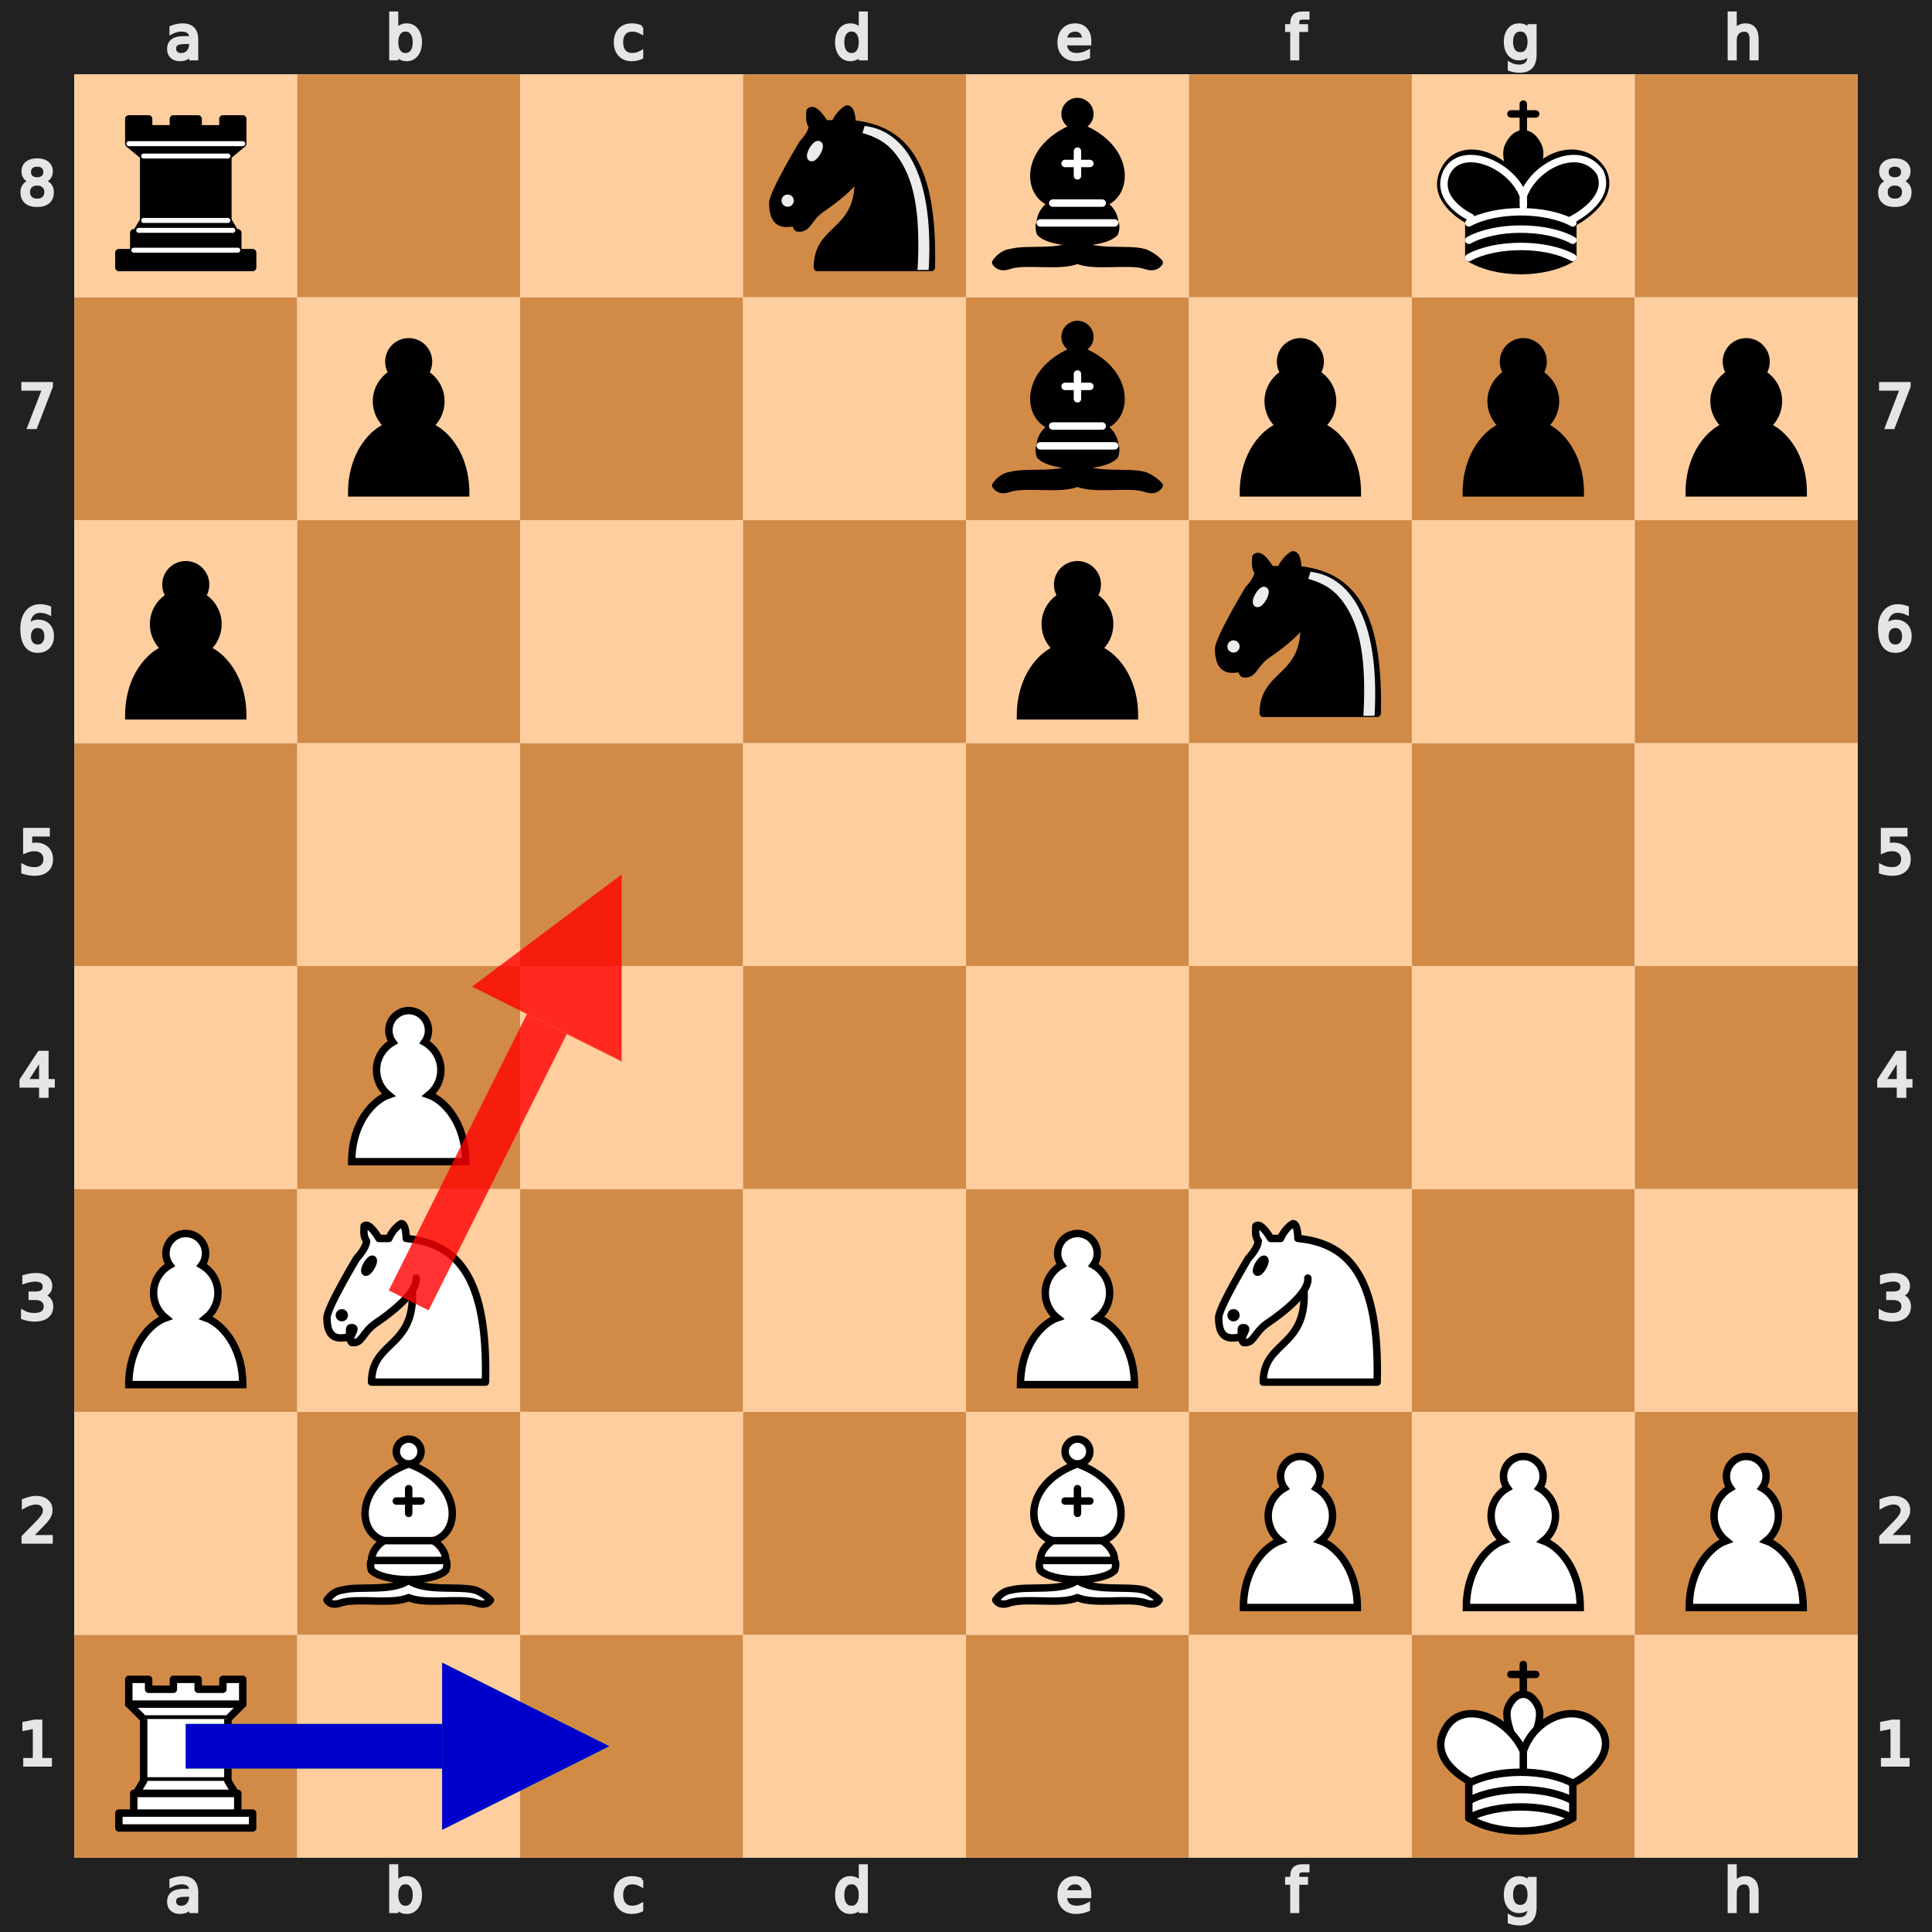
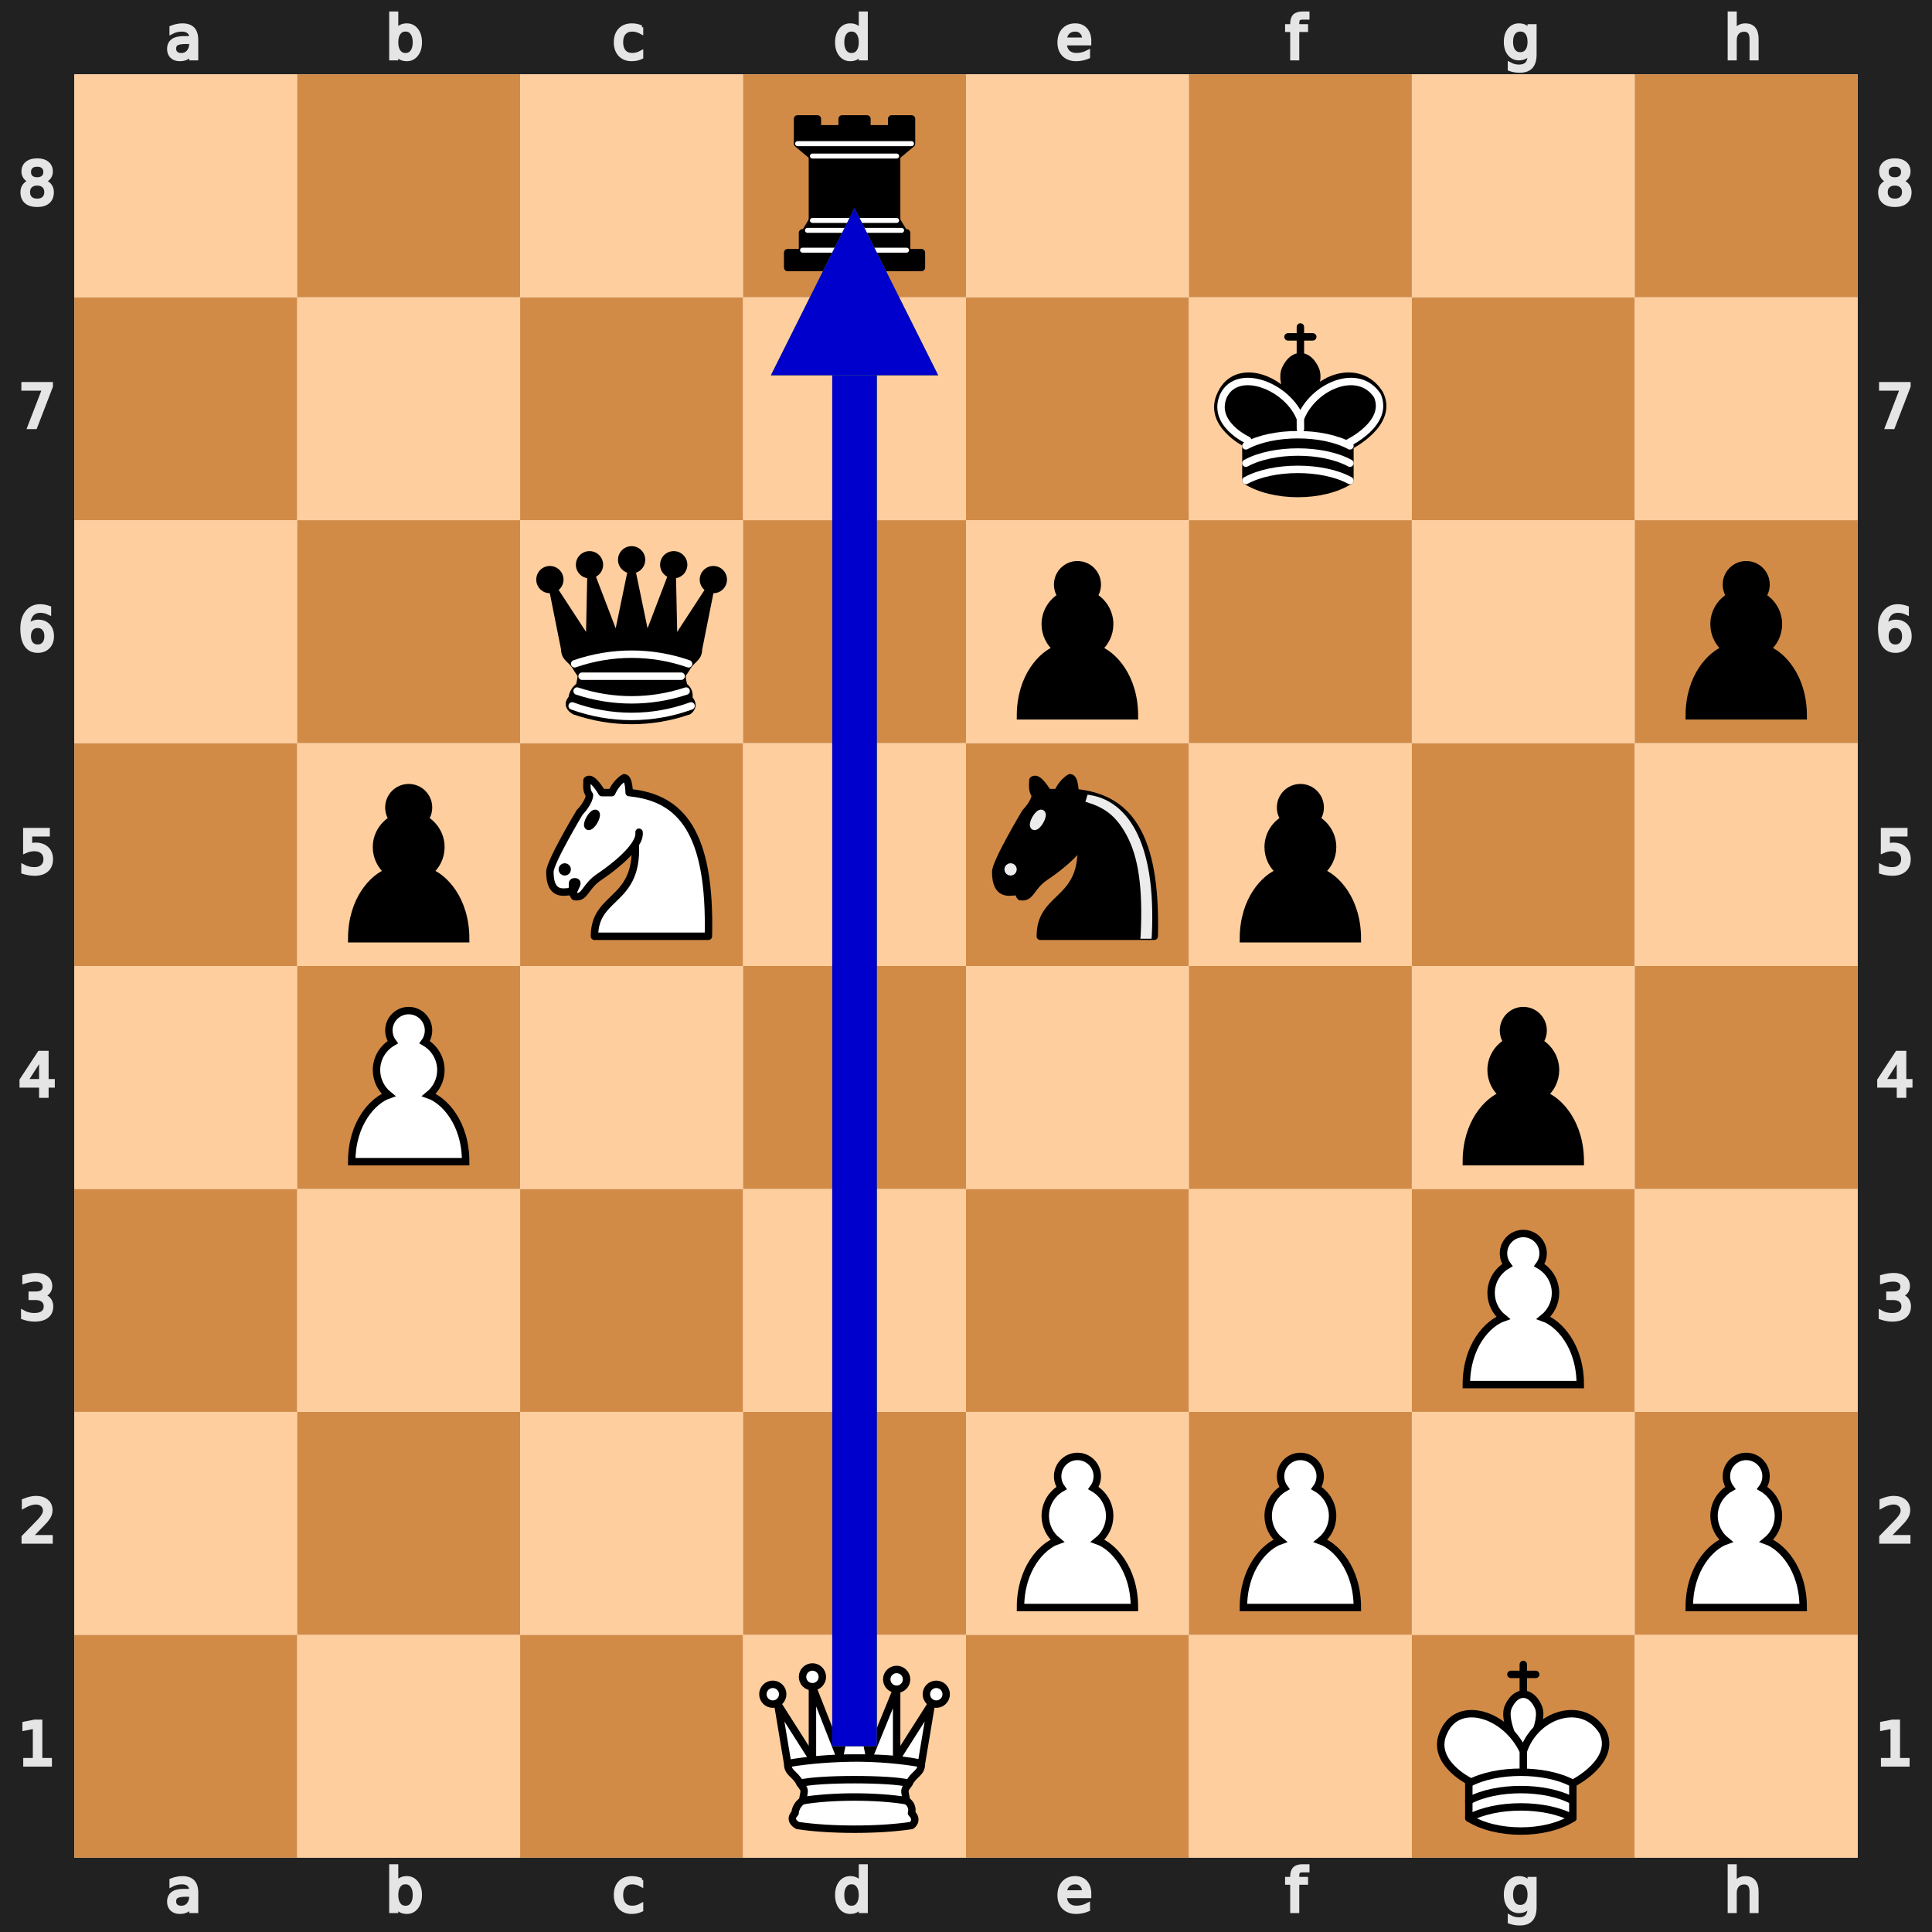
<svg xmlns="http://www.w3.org/2000/svg" xmlns:xlink="http://www.w3.org/1999/xlink" viewBox="0 0 390 390" width="400" height="400">
  <defs>
    <g id="white-pawn" class="white pawn">
      <path d="M22.5 9c-2.21 0-4 1.79-4 4 0 .89.29 1.71.78 2.38C17.33 16.5 16 18.59 16 21c0 2.03.94 3.84 2.41 5.03-3 1.06-7.41 5.55-7.41 13.47h23c0-7.92-4.41-12.41-7.41-13.47 1.47-1.19 2.41-3 2.41-5.03 0-2.41-1.33-4.5-3.28-5.62.49-.67.78-1.49.78-2.38 0-2.21-1.79-4-4-4z" fill="#fff" stroke="#000" stroke-width="1.5" stroke-linecap="round" />
    </g>
    <g id="white-knight" class="white knight" fill="none" fill-rule="evenodd" stroke="#000" stroke-width="1.5" stroke-linecap="round" stroke-linejoin="round">
      <path d="M 22,10 C 32.5,11 38.5,18 38,39 L 15,39 C 15,30 25,32.5 23,18" style="fill:#ffffff; stroke:#000000;" />
      <path d="M 24,18 C 24.38,20.91 18.45,25.37 16,27 C 13,29 13.18,31.34 11,31 C 9.958,30.06 12.41,27.96 11,28 C 10,28 11.19,29.23 10,30 C 9,30 5.997,31 6,26 C 6,24 12,14 12,14 C 12,14 13.89,12.1 14,10.5 C 13.27,9.506 13.5,8.5 13.5,7.5 C 14.5,6.5 16.5,10 16.5,10 L 18.5,10 C 18.5,10 19.28,8.008 21,7 C 22,7 22,10 22,10" style="fill:#ffffff; stroke:#000000;" />
      <path d="M 9.5 25.5 A 0.5 0.5 0 1 1 8.5,25.5 A 0.5 0.5 0 1 1 9.5 25.5 z" style="fill:#000000; stroke:#000000;" />
      <path d="M 15 15.5 A 0.5 1.5 0 1 1 14,15.5 A 0.5 1.5 0 1 1 15 15.5 z" transform="matrix(0.866,0.5,-0.5,0.866,9.693,-5.173)" style="fill:#000000; stroke:#000000;" />
    </g>
-     <g id="white-bishop" class="white bishop" fill="none" fill-rule="evenodd" stroke="#000" stroke-width="1.5" stroke-linecap="round" stroke-linejoin="round">
-       <g fill="#fff" stroke-linecap="butt">
-         <path d="M9 36c3.39-.97 10.11.43 13.5-2 3.39 2.43 10.11 1.03 13.5 2 0 0 1.65.54 3 2-.68.97-1.65.99-3 .5-3.39-.97-10.11.46-13.5-1-3.39 1.46-10.11.03-13.5 1-1.354.49-2.323.47-3-.5 1.354-1.94 3-2 3-2zM15 32c2.5 2.5 12.5 2.5 15 0 .5-1.5 0-2 0-2 0-2.5-2.5-4-2.5-4 5.5-1.5 6-11.5-5-15.5-11 4-10.5 14-5 15.5 0 0-2.5 1.5-2.5 4 0 0-.5.5 0 2zM25 8a2.5 2.5 0 1 1-5 0 2.5 2.5 0 1 1 5 0z" />
-       </g>
-       <path d="M17.5 26h10M15 30h15m-7.5-14.5v5M20 18h5" stroke-linejoin="miter" />
-     </g>
-     <g id="white-rook" class="white rook" fill="#fff" fill-rule="evenodd" stroke="#000" stroke-width="1.5" stroke-linecap="round" stroke-linejoin="round">
-       <path d="M9 39h27v-3H9v3zM12 36v-4h21v4H12zM11 14V9h4v2h5V9h5v2h5V9h4v5" stroke-linecap="butt" />
-       <path d="M34 14l-3 3H14l-3-3" />
-       <path d="M31 17v12.5H14V17" stroke-linecap="butt" stroke-linejoin="miter" />
-       <path d="M31 29.5l1.5 2.5h-20l1.5-2.5" />
-       <path d="M11 14h23" fill="none" stroke-linejoin="miter" />
+     <g id="white-queen" class="white queen" fill="#fff" fill-rule="evenodd" stroke="#000" stroke-width="1.5" stroke-linecap="round" stroke-linejoin="round">
+       <path d="M8 12a2 2 0 1 1-4 0 2 2 0 1 1 4 0zM24.5 7.5a2 2 0 1 1-4 0 2 2 0 1 1 4 0zM41 12a2 2 0 1 1-4 0 2 2 0 1 1 4 0zM16 8.5a2 2 0 1 1-4 0 2 2 0 1 1 4 0zM33 9a2 2 0 1 1-4 0 2 2 0 1 1 4 0z" />
+       <path d="M9 26c8.5-1.5 21-1.5 27 0l2-12-7 11V11l-5.5 13.5-3-15-3 15-5.5-14V25L7 14l2 12zM9 26c0 2 1.5 2 2.5 4 1 1.5 1 1 .5 3.5-1.5 1-1.5 2.5-1.5 2.5-1.5 1.5.5 2.5.5 2.5 6.5 1 16.5 1 23 0 0 0 1.5-1 0-2.5 0 0 .5-1.5-1-2.5-.5-2.5-.5-2 .5-3.5 1-2 2.5-2 2.5-4-8.5-1.5-18.5-1.5-27 0z" stroke-linecap="butt" />
+       <path d="M11.5 30c3.5-1 18.5-1 22 0M12 33.5c6-1 15-1 21 0" fill="none" />
    </g>
    <g id="white-king" class="white king" fill="none" fill-rule="evenodd" stroke="#000" stroke-width="1.5" stroke-linecap="round" stroke-linejoin="round">
      <path d="M22.5 11.63V6M20 8h5" stroke-linejoin="miter" />
      <path d="M22.5 25s4.5-7.5 3-10.5c0 0-1-2.5-3-2.5s-3 2.5-3 2.5c-1.5 3 3 10.5 3 10.5" fill="#fff" stroke-linecap="butt" stroke-linejoin="miter" />
      <path d="M11.5 37c5.5 3.5 15.5 3.5 21 0v-7s9-4.5 6-10.5c-4-6.5-13.5-3.5-16 4V27v-3.5c-3.5-7.5-13-10.5-16-4-3 6 5 10 5 10V37z" fill="#fff" />
      <path d="M11.5 30c5.5-3 15.5-3 21 0m-21 3.5c5.5-3 15.5-3 21 0m-21 3.5c5.5-3 15.5-3 21 0" />
    </g>
    <g id="black-pawn" class="black pawn">
      <path d="M22.5 9c-2.21 0-4 1.79-4 4 0 .89.29 1.71.78 2.38C17.33 16.5 16 18.59 16 21c0 2.03.94 3.84 2.41 5.03-3 1.06-7.41 5.55-7.41 13.47h23c0-7.92-4.41-12.41-7.41-13.47 1.47-1.19 2.41-3 2.41-5.03 0-2.41-1.33-4.5-3.28-5.62.49-.67.78-1.49.78-2.38 0-2.21-1.79-4-4-4z" fill="#000" stroke="#000" stroke-width="1.5" stroke-linecap="round" />
    </g>
    <g id="black-knight" class="black knight" fill="none" fill-rule="evenodd" stroke="#000" stroke-width="1.5" stroke-linecap="round" stroke-linejoin="round">
      <path d="M 22,10 C 32.5,11 38.5,18 38,39 L 15,39 C 15,30 25,32.5 23,18" style="fill:#000000; stroke:#000000;" />
      <path d="M 24,18 C 24.38,20.91 18.45,25.37 16,27 C 13,29 13.18,31.34 11,31 C 9.958,30.06 12.41,27.96 11,28 C 10,28 11.19,29.23 10,30 C 9,30 5.997,31 6,26 C 6,24 12,14 12,14 C 12,14 13.89,12.1 14,10.5 C 13.27,9.506 13.5,8.5 13.5,7.5 C 14.5,6.5 16.5,10 16.5,10 L 18.5,10 C 18.5,10 19.28,8.008 21,7 C 22,7 22,10 22,10" style="fill:#000000; stroke:#000000;" />
      <path d="M 9.5 25.5 A 0.5 0.5 0 1 1 8.5,25.5 A 0.5 0.5 0 1 1 9.5 25.5 z" style="fill:#ececec; stroke:#ececec;" />
      <path d="M 15 15.5 A 0.5 1.5 0 1 1 14,15.5 A 0.5 1.5 0 1 1 15 15.5 z" transform="matrix(0.866,0.5,-0.5,0.866,9.693,-5.173)" style="fill:#ececec; stroke:#ececec;" />
      <path d="M 24.55,10.4 L 24.1,11.85 L 24.6,12 C 27.75,13 30.25,14.49 32.5,18.75 C 34.75,23.01 35.75,29.06 35.25,39 L 35.2,39.5 L 37.45,39.5 L 37.5,39 C 38,28.94 36.62,22.15 34.25,17.66 C 31.88,13.17 28.46,11.02 25.06,10.5 L 24.55,10.4 z " style="fill:#ececec; stroke:none;" />
    </g>
-     <g id="black-bishop" class="black bishop" fill="none" fill-rule="evenodd" stroke="#000" stroke-width="1.5" stroke-linecap="round" stroke-linejoin="round">
-       <path d="M9 36c3.39-.97 10.11.43 13.5-2 3.39 2.43 10.11 1.03 13.5 2 0 0 1.65.54 3 2-.68.97-1.65.99-3 .5-3.39-.97-10.11.46-13.5-1-3.39 1.46-10.11.03-13.5 1-1.354.49-2.323.47-3-.5 1.354-1.94 3-2 3-2zm6-4c2.5 2.5 12.5 2.5 15 0 .5-1.5 0-2 0-2 0-2.5-2.5-4-2.5-4 5.5-1.5 6-11.5-5-15.5-11 4-10.5 14-5 15.5 0 0-2.5 1.5-2.5 4 0 0-.5.5 0 2zM25 8a2.5 2.5 0 1 1-5 0 2.5 2.5 0 1 1 5 0z" fill="#000" stroke-linecap="butt" />
-       <path d="M17.5 26h10M15 30h15m-7.5-14.5v5M20 18h5" stroke="#fff" stroke-linejoin="miter" />
-     </g>
    <g id="black-rook" class="black rook" fill="#000" fill-rule="evenodd" stroke="#000" stroke-width="1.5" stroke-linecap="round" stroke-linejoin="round">
      <path d="M9 39h27v-3H9v3zM12.5 32l1.5-2.5h17l1.5 2.5h-20zM12 36v-4h21v4H12z" stroke-linecap="butt" />
      <path d="M14 29.5v-13h17v13H14z" stroke-linecap="butt" stroke-linejoin="miter" />
      <path d="M14 16.5L11 14h23l-3 2.5H14zM11 14V9h4v2h5V9h5v2h5V9h4v5H11z" stroke-linecap="butt" />
      <path d="M12 35.5h21M13 31.5h19M14 29.5h17M14 16.5h17M11 14h23" fill="none" stroke="#fff" stroke-width="1" stroke-linejoin="miter" />
+     </g>
+     <g id="black-queen" class="black queen" fill="#000" fill-rule="evenodd" stroke="#000" stroke-width="1.5" stroke-linecap="round" stroke-linejoin="round">
+       <g fill="#000" stroke="none">
+         <circle cx="6" cy="12" r="2.75" />
+         <circle cx="14" cy="9" r="2.75" />
+         <circle cx="22.5" cy="8" r="2.75" />
+         <circle cx="31" cy="9" r="2.75" />
+         <circle cx="39" cy="12" r="2.75" />
+       </g>
+       <path d="M9 26c8.5-1.5 21-1.5 27 0l2.5-12.5L31 25l-.3-14.1-5.2 13.6-3-14.5-3 14.5-5.2-13.6L14 25 6.5 13.5 9 26zM9 26c0 2 1.5 2 2.5 4 1 1.5 1 1 .5 3.5-1.5 1-1.5 2.5-1.5 2.5-1.5 1.5.5 2.5.5 2.5 6.5 1 16.5 1 23 0 0 0 1.5-1 0-2.5 0 0 .5-1.5-1-2.5-.5-2.5-.5-2 .5-3.5 1-2 2.5-2 2.5-4-8.5-1.5-18.5-1.5-27 0z" stroke-linecap="butt" />
+       <path d="M11 38.5a35 35 1 0 0 23 0" fill="none" stroke-linecap="butt" />
+       <path d="M11 29a35 35 1 0 1 23 0M12.5 31.5h20M11.5 34.5a35 35 1 0 0 22 0M10.5 37.5a35 35 1 0 0 24 0" fill="none" stroke="#fff" />
    </g>
    <g id="black-king" class="black king" fill="none" fill-rule="evenodd" stroke="#000" stroke-width="1.5" stroke-linecap="round" stroke-linejoin="round">
      <path d="M22.5 11.63V6" stroke-linejoin="miter" />
      <path d="M22.5 25s4.5-7.5 3-10.5c0 0-1-2.5-3-2.5s-3 2.5-3 2.5c-1.5 3 3 10.5 3 10.5" fill="#000" stroke-linecap="butt" stroke-linejoin="miter" />
      <path d="M11.5 37c5.5 3.5 15.5 3.5 21 0v-7s9-4.5 6-10.5c-4-6.5-13.5-3.5-16 4V27v-3.5c-3.5-7.5-13-10.5-16-4-3 6 5 10 5 10V37z" fill="#000" />
      <path d="M20 8h5" stroke-linejoin="miter" />
      <path d="M32 29.5s8.5-4 6.03-9.65C34.15 14 25 18 22.5 24.5l.01 2.1-.01-2.1C20 18 9.906 14 6.997 19.85c-2.497 5.65 4.853 9 4.853 9M11.5 30c5.5-3 15.5-3 21 0m-21 3.5c5.5-3 15.5-3 21 0m-21 3.5c5.5-3 15.5-3 21 0" stroke="#fff" />
    </g>
  </defs>
  <rect x="7.5" y="7.5" width="375" height="375" fill="none" stroke="#212121" stroke-width="15" />
  <g transform="translate(20, 1) scale(0.75, 0.75)" fill="#e5e5e5" stroke="#e5e5e5">
    <path d="M23.328 10.016q-1.742 0-2.414.398-.672.398-.672 1.36 0 .765.5 1.218.508.445 1.375.445 1.196 0 1.914-.843.727-.852.727-2.258v-.32zm2.867-.594v4.992h-1.437v-1.328q-.492.797-1.227 1.18-.734.375-1.797.375-1.343 0-2.14-.75-.79-.758-.79-2.024 0-1.476.985-2.226.992-.75 2.953-.75h2.016V8.75q0-.992-.656-1.531-.649-.547-1.829-.547-.75 0-1.46.18-.711.18-1.368.539V6.062q.79-.304 1.532-.453.742-.156 1.445-.156 1.898 0 2.836.984.937.985.937 2.985z" />
  </g>
  <g transform="translate(20, 375) scale(0.75, 0.75)" fill="#e5e5e5" stroke="#e5e5e5">
    <path d="M23.328 10.016q-1.742 0-2.414.398-.672.398-.672 1.36 0 .765.5 1.218.508.445 1.375.445 1.196 0 1.914-.843.727-.852.727-2.258v-.32zm2.867-.594v4.992h-1.437v-1.328q-.492.797-1.227 1.18-.734.375-1.797.375-1.343 0-2.14-.75-.79-.758-.79-2.024 0-1.476.985-2.226.992-.75 2.953-.75h2.016V8.75q0-.992-.656-1.531-.649-.547-1.829-.547-.75 0-1.46.18-.711.18-1.368.539V6.062q.79-.304 1.532-.453.742-.156 1.445-.156 1.898 0 2.836.984.937.985.937 2.985z" />
  </g>
  <g transform="translate(65, 1) scale(0.75, 0.75)" fill="#e5e5e5" stroke="#e5e5e5">
    <path d="M24.922 10.047q0-1.586-.656-2.485-.649-.906-1.79-.906-1.14 0-1.796.906-.649.899-.649 2.485 0 1.586.649 2.492.656.898 1.797.898 1.14 0 1.789-.898.656-.906.656-2.492zm-4.89-3.055q.452-.781 1.14-1.156.695-.383 1.656-.383 1.594 0 2.586 1.266 1 1.265 1 3.328 0 2.062-1 3.328-.992 1.266-2.586 1.266-.96 0-1.656-.375-.688-.383-1.14-1.164v1.312h-1.446V2.258h1.445z" />
  </g>
  <g transform="translate(65, 375) scale(0.75, 0.75)" fill="#e5e5e5" stroke="#e5e5e5">
    <path d="M24.922 10.047q0-1.586-.656-2.485-.649-.906-1.79-.906-1.14 0-1.796.906-.649.899-.649 2.485 0 1.586.649 2.492.656.898 1.797.898 1.14 0 1.789-.898.656-.906.656-2.492zm-4.89-3.055q.452-.781 1.14-1.156.695-.383 1.656-.383 1.594 0 2.586 1.266 1 1.265 1 3.328 0 2.062-1 3.328-.992 1.266-2.586 1.266-.96 0-1.656-.375-.688-.383-1.14-1.164v1.312h-1.446V2.258h1.445z" />
  </g>
  <g transform="translate(110, 1) scale(0.75, 0.75)" fill="#e5e5e5" stroke="#e5e5e5">
    <path d="M25.96 6v1.344q-.608-.336-1.226-.5-.609-.172-1.234-.172-1.398 0-2.172.89-.773.883-.773 2.485 0 1.601.773 2.492.774.883 2.172.883.625 0 1.234-.164.618-.172 1.227-.508v1.328q-.602.281-1.25.422-.64.14-1.367.14-1.977 0-3.14-1.242-1.165-1.242-1.165-3.351 0-2.14 1.172-3.367 1.18-1.227 3.227-1.227.664 0 1.296.14.633.134 1.227.407z" />
  </g>
  <g transform="translate(110, 375) scale(0.75, 0.75)" fill="#e5e5e5" stroke="#e5e5e5">
    <path d="M25.96 6v1.344q-.608-.336-1.226-.5-.609-.172-1.234-.172-1.398 0-2.172.89-.773.883-.773 2.485 0 1.601.773 2.492.774.883 2.172.883.625 0 1.234-.164.618-.172 1.227-.508v1.328q-.602.281-1.25.422-.64.14-1.367.14-1.977 0-3.14-1.242-1.165-1.242-1.165-3.351 0-2.14 1.172-3.367 1.18-1.227 3.227-1.227.664 0 1.296.14.633.134 1.227.407z" />
  </g>
  <g transform="translate(155, 1) scale(0.75, 0.75)" fill="#e5e5e5" stroke="#e5e5e5">
    <path d="M24.973 6.992V2.258h1.437v12.156h-1.437v-1.312q-.453.78-1.149 1.164-.687.375-1.656.375-1.586 0-2.586-1.266-.992-1.266-.992-3.328 0-2.063.992-3.328 1-1.266 2.586-1.266.969 0 1.656.383.696.375 1.149 1.156zm-4.899 3.055q0 1.586.649 2.492.656.898 1.797.898 1.14 0 1.796-.898.657-.906.657-2.492 0-1.586-.657-2.485-.656-.906-1.796-.906-1.141 0-1.797.906-.649.899-.649 2.485z" />
  </g>
  <g transform="translate(155, 375) scale(0.75, 0.75)" fill="#e5e5e5" stroke="#e5e5e5">
    <path d="M24.973 6.992V2.258h1.437v12.156h-1.437v-1.312q-.453.78-1.149 1.164-.687.375-1.656.375-1.586 0-2.586-1.266-.992-1.266-.992-3.328 0-2.063.992-3.328 1-1.266 2.586-1.266.969 0 1.656.383.696.375 1.149 1.156zm-4.899 3.055q0 1.586.649 2.492.656.898 1.797.898 1.14 0 1.796-.898.657-.906.657-2.492 0-1.586-.657-2.485-.656-.906-1.796-.906-1.141 0-1.797.906-.649.899-.649 2.485z" />
  </g>
  <g transform="translate(200, 1) scale(0.75, 0.75)" fill="#e5e5e5" stroke="#e5e5e5">
    <path d="M26.555 9.68v.703h-6.61q.094 1.484.89 2.265.806.774 2.235.774.828 0 1.602-.203.781-.203 1.547-.61v1.36q-.774.328-1.586.5-.813.172-1.649.172-2.093 0-3.32-1.22-1.219-1.218-1.219-3.296 0-2.148 1.157-3.406 1.164-1.266 3.132-1.266 1.766 0 2.79 1.14 1.03 1.134 1.03 3.087zm-1.438-.422q-.015-1.18-.664-1.883-.64-.703-1.703-.703-1.203 0-1.93.68-.718.68-.828 1.914z" />
  </g>
  <g transform="translate(200, 375) scale(0.75, 0.75)" fill="#e5e5e5" stroke="#e5e5e5">
    <path d="M26.555 9.68v.703h-6.61q.094 1.484.89 2.265.806.774 2.235.774.828 0 1.602-.203.781-.203 1.547-.61v1.36q-.774.328-1.586.5-.813.172-1.649.172-2.093 0-3.32-1.22-1.219-1.218-1.219-3.296 0-2.148 1.157-3.406 1.164-1.266 3.132-1.266 1.766 0 2.79 1.14 1.03 1.134 1.03 3.087zm-1.438-.422q-.015-1.18-.664-1.883-.64-.703-1.703-.703-1.203 0-1.93.68-.718.68-.828 1.914z" />
  </g>
  <g transform="translate(245, 1) scale(0.75, 0.75)" fill="#e5e5e5" stroke="#e5e5e5">
    <path d="M25.285 2.258v1.195H23.91q-.773 0-1.078.313-.297.312-.297 1.125v.773h2.367v1.117h-2.367v7.633H21.09V6.781h-1.375V5.664h1.375v-.61q0-1.46.68-2.124.68-.672 2.156-.672z" />
  </g>
  <g transform="translate(245, 375) scale(0.75, 0.75)" fill="#e5e5e5" stroke="#e5e5e5">
    <path d="M25.285 2.258v1.195H23.91q-.773 0-1.078.313-.297.312-.297 1.125v.773h2.367v1.117h-2.367v7.633H21.09V6.781h-1.375V5.664h1.375v-.61q0-1.46.68-2.124.68-.672 2.156-.672z" />
  </g>
  <g transform="translate(290, 1) scale(0.75, 0.75)" fill="#e5e5e5" stroke="#e5e5e5">
    <path d="M24.973 9.937q0-1.562-.649-2.421-.64-.86-1.804-.86-1.157 0-1.805.86-.64.859-.64 2.421 0 1.555.64 2.415.648.859 1.805.859 1.164 0 1.804-.86.649-.859.649-2.414zm1.437 3.391q0 2.234-.992 3.32-.992 1.094-3.04 1.094-.757 0-1.429-.117-.672-.11-1.304-.344v-1.398q.632.344 1.25.508.617.164 1.257.164 1.414 0 2.118-.743.703-.734.703-2.226v-.711q-.446.773-1.141 1.156-.695.383-1.664.383-1.61 0-2.594-1.227-.984-1.226-.984-3.25 0-2.03.984-3.257.985-1.227 2.594-1.227.969 0 1.664.383t1.14 1.156V5.664h1.438z" />
  </g>
  <g transform="translate(290, 375) scale(0.75, 0.75)" fill="#e5e5e5" stroke="#e5e5e5">
    <path d="M24.973 9.937q0-1.562-.649-2.421-.64-.86-1.804-.86-1.157 0-1.805.86-.64.859-.64 2.421 0 1.555.64 2.415.648.859 1.805.859 1.164 0 1.804-.86.649-.859.649-2.414zm1.437 3.391q0 2.234-.992 3.32-.992 1.094-3.04 1.094-.757 0-1.429-.117-.672-.11-1.304-.344v-1.398q.632.344 1.25.508.617.164 1.257.164 1.414 0 2.118-.743.703-.734.703-2.226v-.711q-.446.773-1.141 1.156-.695.383-1.664.383-1.61 0-2.594-1.227-.984-1.226-.984-3.25 0-2.03.984-3.257.985-1.227 2.594-1.227.969 0 1.664.383t1.14 1.156V5.664h1.438z" />
  </g>
  <g transform="translate(335, 1) scale(0.75, 0.75)" fill="#e5e5e5" stroke="#e5e5e5">
    <path d="M26.164 9.133v5.281h-1.437V9.18q0-1.243-.485-1.86-.484-.617-1.453-.617-1.164 0-1.836.742-.672.742-.672 2.024v4.945h-1.445V2.258h1.445v4.765q.516-.789 1.211-1.18.703-.39 1.617-.39 1.508 0 2.282.938.773.93.773 2.742z" />
  </g>
  <g transform="translate(335, 375) scale(0.75, 0.75)" fill="#e5e5e5" stroke="#e5e5e5">
    <path d="M26.164 9.133v5.281h-1.437V9.18q0-1.243-.485-1.86-.484-.617-1.453-.617-1.164 0-1.836.742-.672.742-.672 2.024v4.945h-1.445V2.258h1.445v4.765q.516-.789 1.211-1.18.703-.39 1.617-.39 1.508 0 2.282.938.773.93.773 2.742z" />
  </g>
  <g transform="translate(0, 335) scale(0.75, 0.75)" fill="#e5e5e5" stroke="#e5e5e5">
    <path d="M6.754 26.996h2.578v-8.898l-2.805.562v-1.437l2.79-.563h1.578v10.336h2.578v1.328h-6.72z" />
  </g>
  <g transform="translate(375, 335) scale(0.75, 0.75)" fill="#e5e5e5" stroke="#e5e5e5">
    <path d="M6.754 26.996h2.578v-8.898l-2.805.562v-1.437l2.79-.563h1.578v10.336h2.578v1.328h-6.72z" />
  </g>
  <g transform="translate(0, 290) scale(0.75, 0.75)" fill="#e5e5e5" stroke="#e5e5e5">
    <path d="M8.195 26.996h5.508v1.328H6.297v-1.328q.898-.93 2.445-2.492 1.555-1.57 1.953-2.024.758-.851 1.055-1.437.305-.594.305-1.164 0-.93-.657-1.516-.648-.586-1.695-.586-.742 0-1.57.258-.82.258-1.758.781v-1.593q.953-.383 1.781-.578.828-.196 1.516-.196 1.812 0 2.89.906 1.079.907 1.079 2.422 0 .72-.274 1.368-.265.64-.976 1.515-.196.227-1.243 1.313-1.046 1.078-2.953 3.023z" />
  </g>
  <g transform="translate(375, 290) scale(0.75, 0.75)" fill="#e5e5e5" stroke="#e5e5e5">
    <path d="M8.195 26.996h5.508v1.328H6.297v-1.328q.898-.93 2.445-2.492 1.555-1.57 1.953-2.024.758-.851 1.055-1.437.305-.594.305-1.164 0-.93-.657-1.516-.648-.586-1.695-.586-.742 0-1.57.258-.82.258-1.758.781v-1.593q.953-.383 1.781-.578.828-.196 1.516-.196 1.812 0 2.89.906 1.079.907 1.079 2.422 0 .72-.274 1.368-.265.64-.976 1.515-.196.227-1.243 1.313-1.046 1.078-2.953 3.023z" />
  </g>
  <g transform="translate(0, 245) scale(0.75, 0.75)" fill="#e5e5e5" stroke="#e5e5e5">
    <path d="M11.434 22.035q1.132.242 1.765 1.008.64.766.64 1.89 0 1.727-1.187 2.672-1.187.946-3.375.946-.734 0-1.515-.149-.774-.14-1.602-.43V26.45q.656.383 1.438.578.78.196 1.632.196 1.485 0 2.258-.586.782-.586.782-1.703 0-1.032-.727-1.61-.719-.586-2.008-.586h-1.36v-1.297h1.423q1.164 0 1.78-.46.618-.47.618-1.344 0-.899-.64-1.375-.633-.485-1.82-.485-.65 0-1.391.141-.743.14-1.633.437V16.95q.898-.25 1.68-.375.788-.125 1.484-.125 1.797 0 2.844.82 1.046.813 1.046 2.204 0 .968-.554 1.64-.555.664-1.578.922z" />
  </g>
  <g transform="translate(375, 245) scale(0.75, 0.75)" fill="#e5e5e5" stroke="#e5e5e5">
    <path d="M11.434 22.035q1.132.242 1.765 1.008.64.766.64 1.89 0 1.727-1.187 2.672-1.187.946-3.375.946-.734 0-1.515-.149-.774-.14-1.602-.43V26.45q.656.383 1.438.578.78.196 1.632.196 1.485 0 2.258-.586.782-.586.782-1.703 0-1.032-.727-1.61-.719-.586-2.008-.586h-1.36v-1.297h1.423q1.164 0 1.78-.46.618-.47.618-1.344 0-.899-.64-1.375-.633-.485-1.82-.485-.65 0-1.391.141-.743.14-1.633.437V16.95q.898-.25 1.68-.375.788-.125 1.484-.125 1.797 0 2.844.82 1.046.813 1.046 2.204 0 .968-.554 1.64-.555.664-1.578.922z" />
  </g>
  <g transform="translate(0, 200) scale(0.75, 0.75)" fill="#e5e5e5" stroke="#e5e5e5">
    <path d="M11.016 18.035L7.03 24.262h3.985zm-.414-1.375h1.984v7.602h1.664v1.312h-1.664v2.75h-1.57v-2.75H5.75v-1.523z" />
  </g>
  <g transform="translate(375, 200) scale(0.75, 0.75)" fill="#e5e5e5" stroke="#e5e5e5">
    <path d="M11.016 18.035L7.03 24.262h3.985zm-.414-1.375h1.984v7.602h1.664v1.312h-1.664v2.75h-1.57v-2.75H5.75v-1.523z" />
  </g>
  <g transform="translate(0, 155) scale(0.75, 0.75)" fill="#e5e5e5" stroke="#e5e5e5">
    <path d="M6.719 16.66h6.195v1.328h-4.75v2.86q.344-.118.688-.172.343-.063.687-.063 1.953 0 3.094 1.07 1.14 1.07 1.14 2.899 0 1.883-1.171 2.93-1.172 1.039-3.305 1.039-.735 0-1.5-.125-.758-.125-1.57-.375v-1.586q.703.383 1.453.57.75.188 1.586.188 1.351 0 2.14-.711.79-.711.79-1.93 0-1.219-.79-1.93-.789-.71-2.14-.71-.633 0-1.266.14-.625.14-1.281.438z" />
  </g>
  <g transform="translate(375, 155) scale(0.75, 0.75)" fill="#e5e5e5" stroke="#e5e5e5">
    <path d="M6.719 16.66h6.195v1.328h-4.75v2.86q.344-.118.688-.172.343-.063.687-.063 1.953 0 3.094 1.07 1.14 1.07 1.14 2.899 0 1.883-1.171 2.93-1.172 1.039-3.305 1.039-.735 0-1.5-.125-.758-.125-1.57-.375v-1.586q.703.383 1.453.57.75.188 1.586.188 1.351 0 2.14-.711.79-.711.79-1.93 0-1.219-.79-1.93-.789-.71-2.14-.71-.633 0-1.266.14-.625.14-1.281.438z" />
  </g>
  <g transform="translate(0, 110) scale(0.75, 0.75)" fill="#e5e5e5" stroke="#e5e5e5">
    <path d="M10.137 21.863q-1.063 0-1.688.727-.617.726-.617 1.992 0 1.258.617 1.992.625.727 1.688.727 1.062 0 1.68-.727.624-.734.624-1.992 0-1.266-.625-1.992-.617-.727-1.68-.727zm3.133-4.945v1.437q-.594-.28-1.204-.43-.601-.148-1.195-.148-1.562 0-2.39 1.055-.82 1.055-.938 3.188.46-.68 1.156-1.04.696-.367 1.531-.367 1.758 0 2.774 1.07 1.023 1.063 1.023 2.899 0 1.797-1.062 2.883-1.063 1.086-2.828 1.086-2.024 0-3.094-1.547-1.07-1.555-1.07-4.5 0-2.766 1.312-4.406 1.313-1.649 3.524-1.649.593 0 1.195.117.61.118 1.266.352z" />
  </g>
  <g transform="translate(375, 110) scale(0.75, 0.75)" fill="#e5e5e5" stroke="#e5e5e5">
    <path d="M10.137 21.863q-1.063 0-1.688.727-.617.726-.617 1.992 0 1.258.617 1.992.625.727 1.688.727 1.062 0 1.68-.727.624-.734.624-1.992 0-1.266-.625-1.992-.617-.727-1.68-.727zm3.133-4.945v1.437q-.594-.28-1.204-.43-.601-.148-1.195-.148-1.562 0-2.39 1.055-.82 1.055-.938 3.188.46-.68 1.156-1.04.696-.367 1.531-.367 1.758 0 2.774 1.07 1.023 1.063 1.023 2.899 0 1.797-1.062 2.883-1.063 1.086-2.828 1.086-2.024 0-3.094-1.547-1.07-1.555-1.07-4.5 0-2.766 1.312-4.406 1.313-1.649 3.524-1.649.593 0 1.195.117.61.118 1.266.352z" />
  </g>
  <g transform="translate(0, 65) scale(0.75, 0.75)" fill="#e5e5e5" stroke="#e5e5e5">
    <path d="M6.25 16.66h7.5v.672L9.516 28.324H7.867l3.985-10.336H6.25z" />
  </g>
  <g transform="translate(375, 65) scale(0.75, 0.75)" fill="#e5e5e5" stroke="#e5e5e5">
    <path d="M6.25 16.66h7.5v.672L9.516 28.324H7.867l3.985-10.336H6.25z" />
  </g>
  <g transform="translate(0, 20) scale(0.75, 0.75)" fill="#e5e5e5" stroke="#e5e5e5">
    <path d="M10 22.785q-1.125 0-1.773.602-.641.601-.641 1.656t.64 1.656q.649.602 1.774.602t1.773-.602q.649-.61.649-1.656 0-1.055-.649-1.656-.64-.602-1.773-.602zm-1.578-.672q-1.016-.25-1.586-.945-.563-.695-.563-1.695 0-1.399.993-2.211 1-.813 2.734-.813 1.742 0 2.734.813.993.812.993 2.21 0 1-.57 1.696-.563.695-1.571.945 1.14.266 1.773 1.04.641.773.641 1.89 0 1.695-1.04 2.602-1.03.906-2.96.906t-2.969-.906Q6 26.738 6 25.043q0-1.117.64-1.89.641-.774 1.782-1.04zm-.578-2.492q0 .906.562 1.414.57.508 1.594.508 1.016 0 1.586-.508.578-.508.578-1.414 0-.906-.578-1.414-.57-.508-1.586-.508-1.023 0-1.594.508-.562.508-.562 1.414z" />
  </g>
  <g transform="translate(375, 20) scale(0.75, 0.75)" fill="#e5e5e5" stroke="#e5e5e5">
    <path d="M10 22.785q-1.125 0-1.773.602-.641.601-.641 1.656t.64 1.656q.649.602 1.774.602t1.773-.602q.649-.61.649-1.656 0-1.055-.649-1.656-.64-.602-1.773-.602zm-1.578-.672q-1.016-.25-1.586-.945-.563-.695-.563-1.695 0-1.399.993-2.211 1-.813 2.734-.813 1.742 0 2.734.813.993.812.993 2.21 0 1-.57 1.696-.563.695-1.571.945 1.14.266 1.773 1.04.641.773.641 1.89 0 1.695-1.04 2.602-1.03.906-2.96.906t-2.969-.906Q6 26.738 6 25.043q0-1.117.64-1.89.641-.774 1.782-1.04zm-.578-2.492q0 .906.562 1.414.57.508 1.594.508 1.016 0 1.586-.508.578-.508.578-1.414 0-.906-.578-1.414-.57-.508-1.586-.508-1.023 0-1.594.508-.562.508-.562 1.414z" />
  </g>
  <rect x="15" y="330" width="45" height="45" class="square dark a1" stroke="none" fill="#d18b47" />
  <rect x="60" y="330" width="45" height="45" class="square light b1" stroke="none" fill="#ffce9e" />
  <rect x="105" y="330" width="45" height="45" class="square dark c1" stroke="none" fill="#d18b47" />
  <rect x="150" y="330" width="45" height="45" class="square light d1" stroke="none" fill="#ffce9e" />
  <rect x="195" y="330" width="45" height="45" class="square dark e1" stroke="none" fill="#d18b47" />
  <rect x="240" y="330" width="45" height="45" class="square light f1" stroke="none" fill="#ffce9e" />
  <rect x="285" y="330" width="45" height="45" class="square dark g1" stroke="none" fill="#d18b47" />
  <rect x="330" y="330" width="45" height="45" class="square light h1" stroke="none" fill="#ffce9e" />
  <rect x="15" y="285" width="45" height="45" class="square light a2" stroke="none" fill="#ffce9e" />
  <rect x="60" y="285" width="45" height="45" class="square dark b2" stroke="none" fill="#d18b47" />
  <rect x="105" y="285" width="45" height="45" class="square light c2" stroke="none" fill="#ffce9e" />
  <rect x="150" y="285" width="45" height="45" class="square dark d2" stroke="none" fill="#d18b47" />
  <rect x="195" y="285" width="45" height="45" class="square light e2" stroke="none" fill="#ffce9e" />
  <rect x="240" y="285" width="45" height="45" class="square dark f2" stroke="none" fill="#d18b47" />
  <rect x="285" y="285" width="45" height="45" class="square light g2" stroke="none" fill="#ffce9e" />
  <rect x="330" y="285" width="45" height="45" class="square dark h2" stroke="none" fill="#d18b47" />
  <rect x="15" y="240" width="45" height="45" class="square dark a3" stroke="none" fill="#d18b47" />
  <rect x="60" y="240" width="45" height="45" class="square light b3" stroke="none" fill="#ffce9e" />
  <rect x="105" y="240" width="45" height="45" class="square dark c3" stroke="none" fill="#d18b47" />
  <rect x="150" y="240" width="45" height="45" class="square light d3" stroke="none" fill="#ffce9e" />
  <rect x="195" y="240" width="45" height="45" class="square dark e3" stroke="none" fill="#d18b47" />
  <rect x="240" y="240" width="45" height="45" class="square light f3" stroke="none" fill="#ffce9e" />
  <rect x="285" y="240" width="45" height="45" class="square dark g3" stroke="none" fill="#d18b47" />
  <rect x="330" y="240" width="45" height="45" class="square light h3" stroke="none" fill="#ffce9e" />
  <rect x="15" y="195" width="45" height="45" class="square light a4" stroke="none" fill="#ffce9e" />
  <rect x="60" y="195" width="45" height="45" class="square dark b4" stroke="none" fill="#d18b47" />
  <rect x="105" y="195" width="45" height="45" class="square light c4" stroke="none" fill="#ffce9e" />
  <rect x="150" y="195" width="45" height="45" class="square dark d4" stroke="none" fill="#d18b47" />
  <rect x="195" y="195" width="45" height="45" class="square light e4" stroke="none" fill="#ffce9e" />
  <rect x="240" y="195" width="45" height="45" class="square dark f4" stroke="none" fill="#d18b47" />
  <rect x="285" y="195" width="45" height="45" class="square light g4" stroke="none" fill="#ffce9e" />
  <rect x="330" y="195" width="45" height="45" class="square dark h4" stroke="none" fill="#d18b47" />
  <rect x="15" y="150" width="45" height="45" class="square dark a5" stroke="none" fill="#d18b47" />
  <rect x="60" y="150" width="45" height="45" class="square light b5" stroke="none" fill="#ffce9e" />
  <rect x="105" y="150" width="45" height="45" class="square dark c5" stroke="none" fill="#d18b47" />
  <rect x="150" y="150" width="45" height="45" class="square light d5" stroke="none" fill="#ffce9e" />
  <rect x="195" y="150" width="45" height="45" class="square dark e5" stroke="none" fill="#d18b47" />
  <rect x="240" y="150" width="45" height="45" class="square light f5" stroke="none" fill="#ffce9e" />
  <rect x="285" y="150" width="45" height="45" class="square dark g5" stroke="none" fill="#d18b47" />
  <rect x="330" y="150" width="45" height="45" class="square light h5" stroke="none" fill="#ffce9e" />
  <rect x="15" y="105" width="45" height="45" class="square light a6" stroke="none" fill="#ffce9e" />
  <rect x="60" y="105" width="45" height="45" class="square dark b6" stroke="none" fill="#d18b47" />
  <rect x="105" y="105" width="45" height="45" class="square light c6" stroke="none" fill="#ffce9e" />
  <rect x="150" y="105" width="45" height="45" class="square dark d6" stroke="none" fill="#d18b47" />
  <rect x="195" y="105" width="45" height="45" class="square light e6" stroke="none" fill="#ffce9e" />
  <rect x="240" y="105" width="45" height="45" class="square dark f6" stroke="none" fill="#d18b47" />
  <rect x="285" y="105" width="45" height="45" class="square light g6" stroke="none" fill="#ffce9e" />
  <rect x="330" y="105" width="45" height="45" class="square dark h6" stroke="none" fill="#d18b47" />
  <rect x="15" y="60" width="45" height="45" class="square dark a7" stroke="none" fill="#d18b47" />
  <rect x="60" y="60" width="45" height="45" class="square light b7" stroke="none" fill="#ffce9e" />
  <rect x="105" y="60" width="45" height="45" class="square dark c7" stroke="none" fill="#d18b47" />
  <rect x="150" y="60" width="45" height="45" class="square light d7" stroke="none" fill="#ffce9e" />
  <rect x="195" y="60" width="45" height="45" class="square dark e7" stroke="none" fill="#d18b47" />
  <rect x="240" y="60" width="45" height="45" class="square light f7" stroke="none" fill="#ffce9e" />
  <rect x="285" y="60" width="45" height="45" class="square dark g7" stroke="none" fill="#d18b47" />
  <rect x="330" y="60" width="45" height="45" class="square light h7" stroke="none" fill="#ffce9e" />
  <rect x="15" y="15" width="45" height="45" class="square light a8" stroke="none" fill="#ffce9e" />
  <rect x="60" y="15" width="45" height="45" class="square dark b8" stroke="none" fill="#d18b47" />
  <rect x="105" y="15" width="45" height="45" class="square light c8" stroke="none" fill="#ffce9e" />
  <rect x="150" y="15" width="45" height="45" class="square dark d8" stroke="none" fill="#d18b47" />
  <rect x="195" y="15" width="45" height="45" class="square light e8" stroke="none" fill="#ffce9e" />
  <rect x="240" y="15" width="45" height="45" class="square dark f8" stroke="none" fill="#d18b47" />
  <rect x="285" y="15" width="45" height="45" class="square light g8" stroke="none" fill="#ffce9e" />
  <rect x="330" y="15" width="45" height="45" class="square dark h8" stroke="none" fill="#d18b47" />
-   <use href="#white-rook" xlink:href="#white-rook" transform="translate(15, 330)" />
+   <use href="#white-queen" xlink:href="#white-queen" transform="translate(150, 330)" />
  <use href="#white-king" xlink:href="#white-king" transform="translate(285, 330)" />
-   <use href="#white-bishop" xlink:href="#white-bishop" transform="translate(60, 285)" />
-   <use href="#white-bishop" xlink:href="#white-bishop" transform="translate(195, 285)" />
+   <use href="#white-pawn" xlink:href="#white-pawn" transform="translate(195, 285)" />
  <use href="#white-pawn" xlink:href="#white-pawn" transform="translate(240, 285)" />
-   <use href="#white-pawn" xlink:href="#white-pawn" transform="translate(285, 285)" />
  <use href="#white-pawn" xlink:href="#white-pawn" transform="translate(330, 285)" />
-   <use href="#white-pawn" xlink:href="#white-pawn" transform="translate(15, 240)" />
-   <use href="#white-knight" xlink:href="#white-knight" transform="translate(60, 240)" />
-   <use href="#white-pawn" xlink:href="#white-pawn" transform="translate(195, 240)" />
-   <use href="#white-knight" xlink:href="#white-knight" transform="translate(240, 240)" />
+   <use href="#white-pawn" xlink:href="#white-pawn" transform="translate(285, 240)" />
  <use href="#white-pawn" xlink:href="#white-pawn" transform="translate(60, 195)" />
-   <use href="#black-pawn" xlink:href="#black-pawn" transform="translate(15, 105)" />
+   <use href="#black-pawn" xlink:href="#black-pawn" transform="translate(285, 195)" />
+   <use href="#black-pawn" xlink:href="#black-pawn" transform="translate(60, 150)" />
+   <use href="#white-knight" xlink:href="#white-knight" transform="translate(105, 150)" />
+   <use href="#black-knight" xlink:href="#black-knight" transform="translate(195, 150)" />
+   <use href="#black-pawn" xlink:href="#black-pawn" transform="translate(240, 150)" />
+   <use href="#black-queen" xlink:href="#black-queen" transform="translate(105, 105)" />
  <use href="#black-pawn" xlink:href="#black-pawn" transform="translate(195, 105)" />
-   <use href="#black-knight" xlink:href="#black-knight" transform="translate(240, 105)" />
-   <use href="#black-pawn" xlink:href="#black-pawn" transform="translate(60, 60)" />
-   <use href="#black-bishop" xlink:href="#black-bishop" transform="translate(195, 60)" />
-   <use href="#black-pawn" xlink:href="#black-pawn" transform="translate(240, 60)" />
-   <use href="#black-pawn" xlink:href="#black-pawn" transform="translate(285, 60)" />
-   <use href="#black-pawn" xlink:href="#black-pawn" transform="translate(330, 60)" />
-   <use href="#black-rook" xlink:href="#black-rook" transform="translate(15, 15)" />
-   <use href="#black-knight" xlink:href="#black-knight" transform="translate(150, 15)" />
-   <use href="#black-bishop" xlink:href="#black-bishop" transform="translate(195, 15)" />
-   <use href="#black-king" xlink:href="#black-king" transform="translate(285, 15)" />
-   <line x1="82.5" y1="262.5" x2="110.394" y2="206.712" stroke="#FF0000cc" stroke-width="9.0" stroke-linecap="butt" class="arrow" />
-   <polygon points="125.488,176.525 95.301,199.165 125.488,214.259" fill="#FF0000cc" class="arrow" />
-   <line x1="37.5" y1="352.5" x2="89.25" y2="352.5" stroke="#00cc00cc" stroke-width="9.0" stroke-linecap="butt" class="arrow" />
-   <polygon points="123.0,352.5 89.25,335.625 89.25,369.375" fill="#00cc00cc" class="arrow" />
-   <line x1="37.5" y1="352.5" x2="89.25" y2="352.5" stroke="#0000ccFF" stroke-width="9.0" stroke-linecap="butt" class="arrow" />
-   <polygon points="123.0,352.5 89.25,335.625 89.25,369.375" fill="#0000ccFF" class="arrow" />
+   <use href="#black-pawn" xlink:href="#black-pawn" transform="translate(330, 105)" />
+   <use href="#black-king" xlink:href="#black-king" transform="translate(240, 60)" />
+   <use href="#black-rook" xlink:href="#black-rook" transform="translate(150, 15)" />
+   <line x1="172.5" y1="352.5" x2="172.5" y2="75.75" stroke="#FF0000cc" stroke-width="9.0" stroke-linecap="butt" class="arrow" />
+   <polygon points="172.5,42.0 155.625,75.75 189.375,75.75" fill="#FF0000cc" class="arrow" />
+   <line x1="172.5" y1="352.5" x2="172.5" y2="75.75" stroke="#00cc00cc" stroke-width="9.0" stroke-linecap="butt" class="arrow" />
+   <polygon points="172.5,42.0 155.625,75.75 189.375,75.75" fill="#00cc00cc" class="arrow" />
+   <line x1="172.5" y1="352.5" x2="172.5" y2="75.75" stroke="#0000ccFF" stroke-width="9.0" stroke-linecap="butt" class="arrow" />
+   <polygon points="172.5,42.0 155.625,75.75 189.375,75.75" fill="#0000ccFF" class="arrow" />
</svg>
